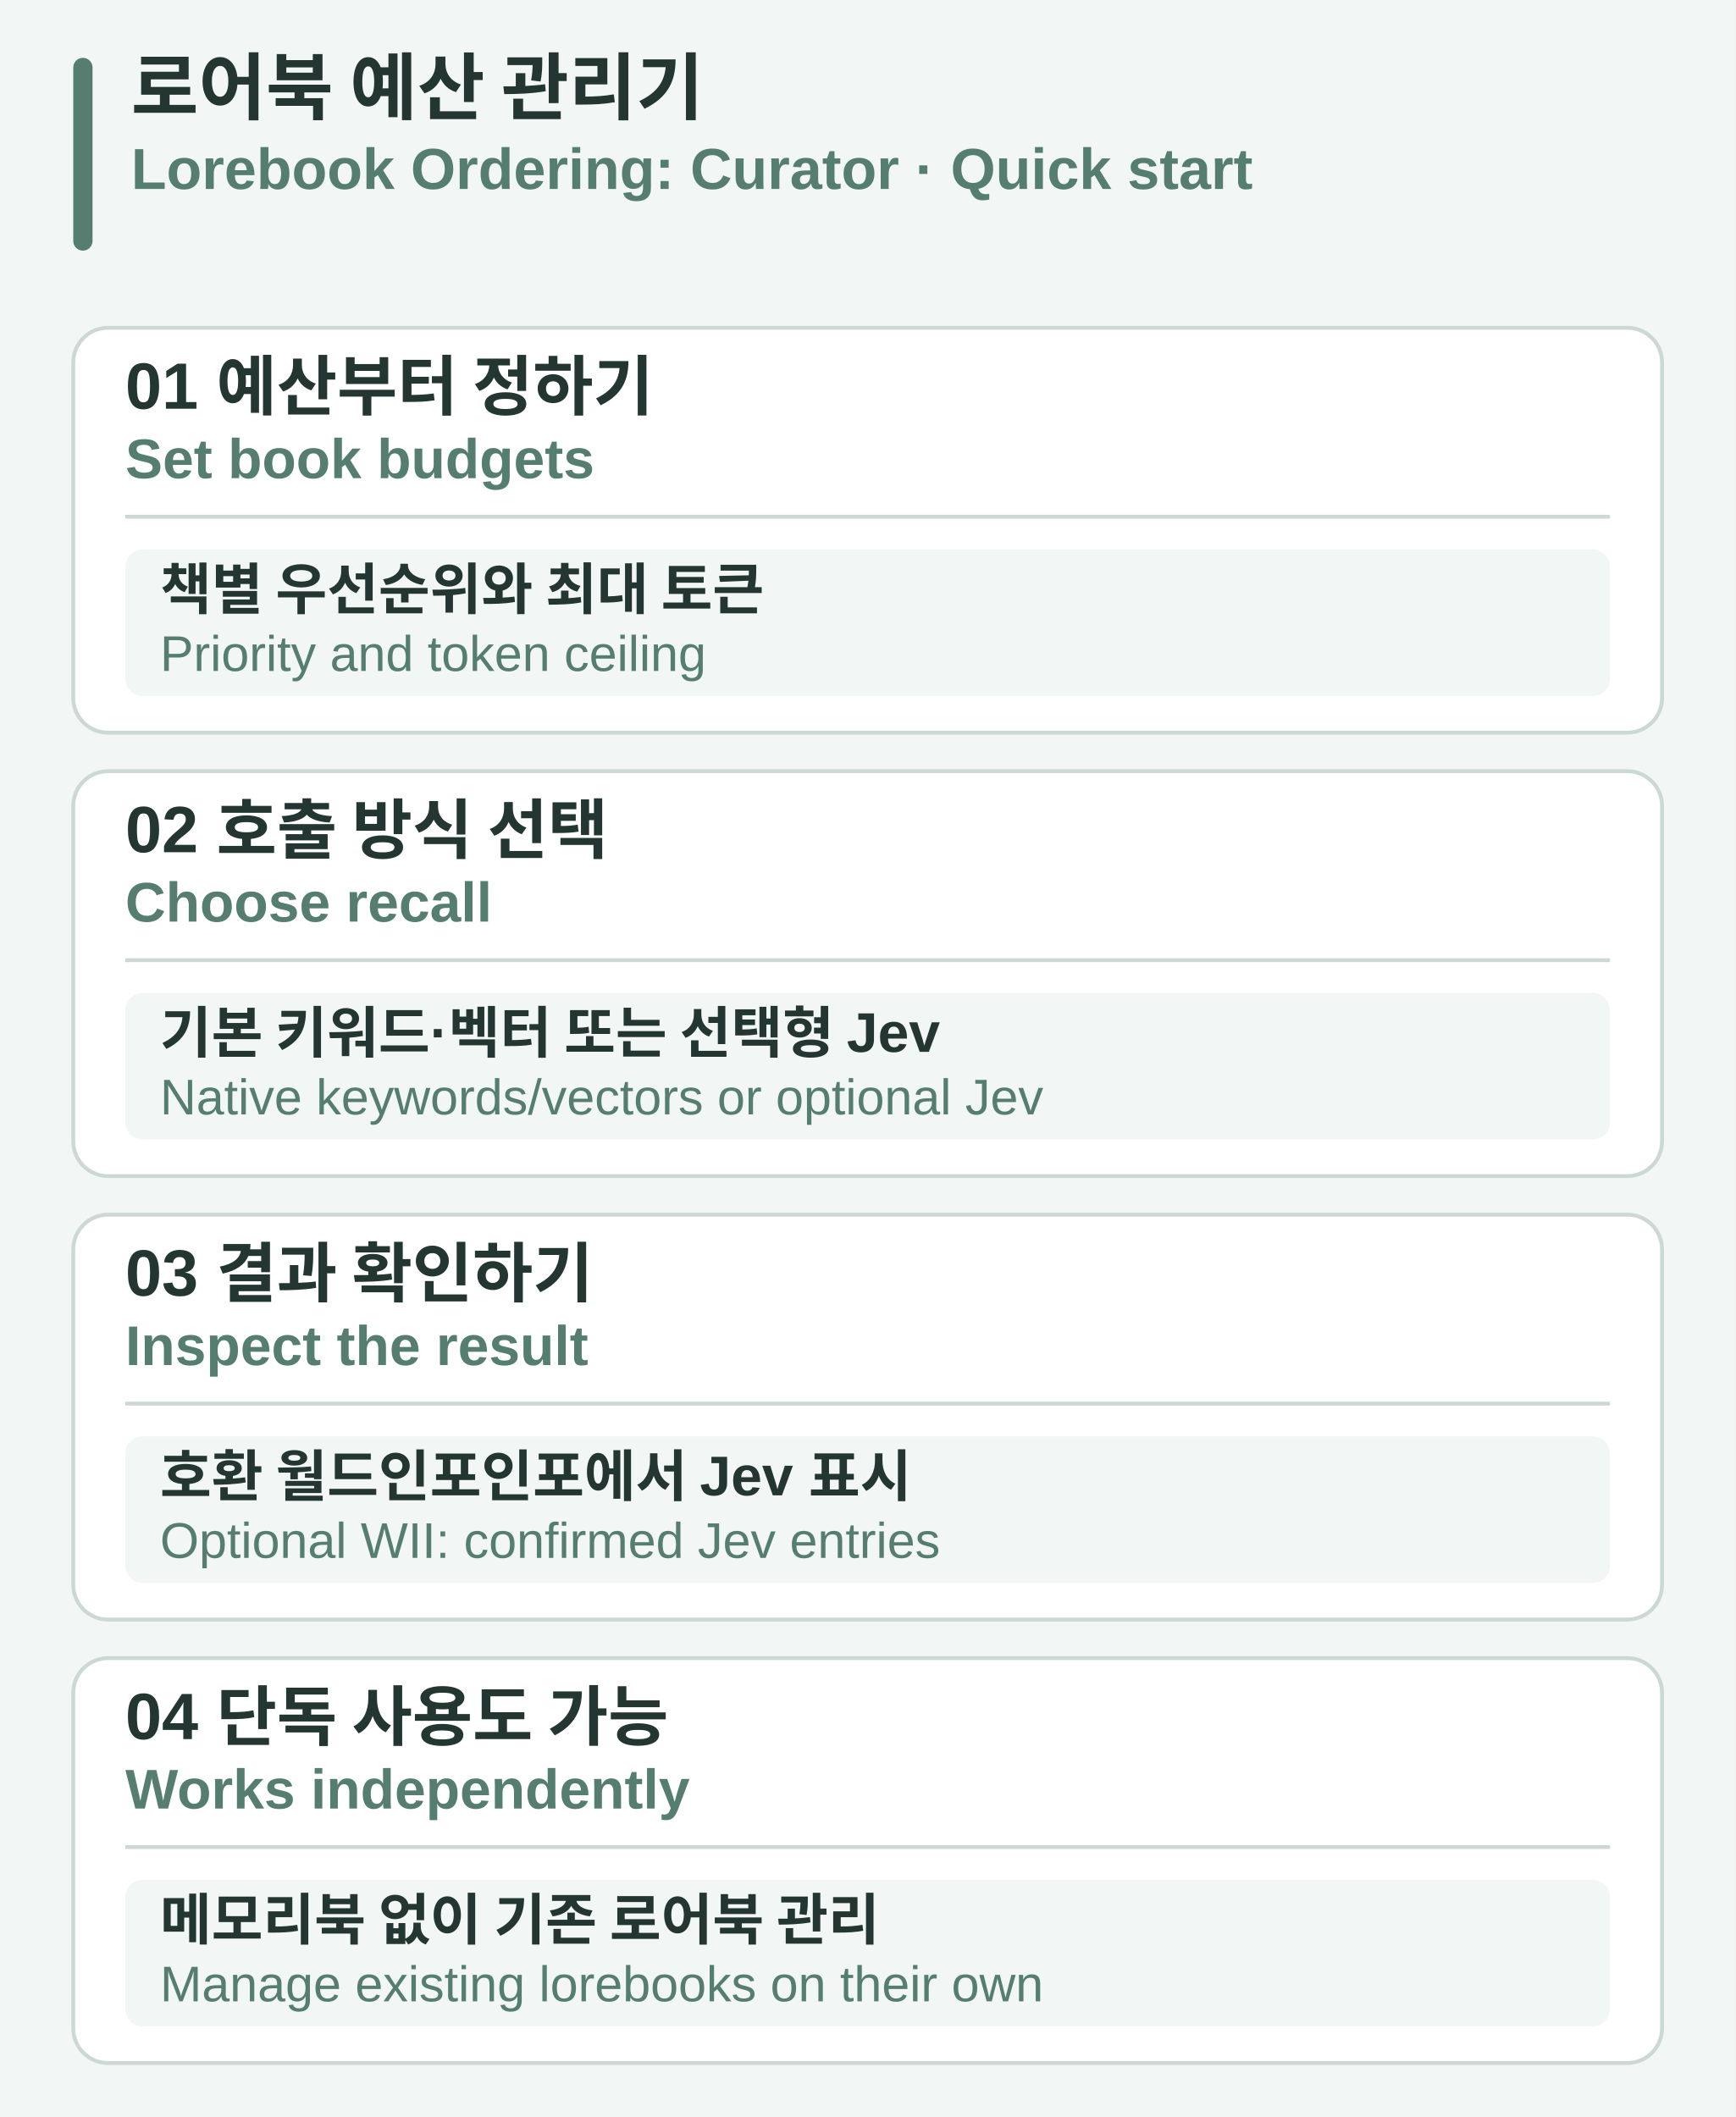
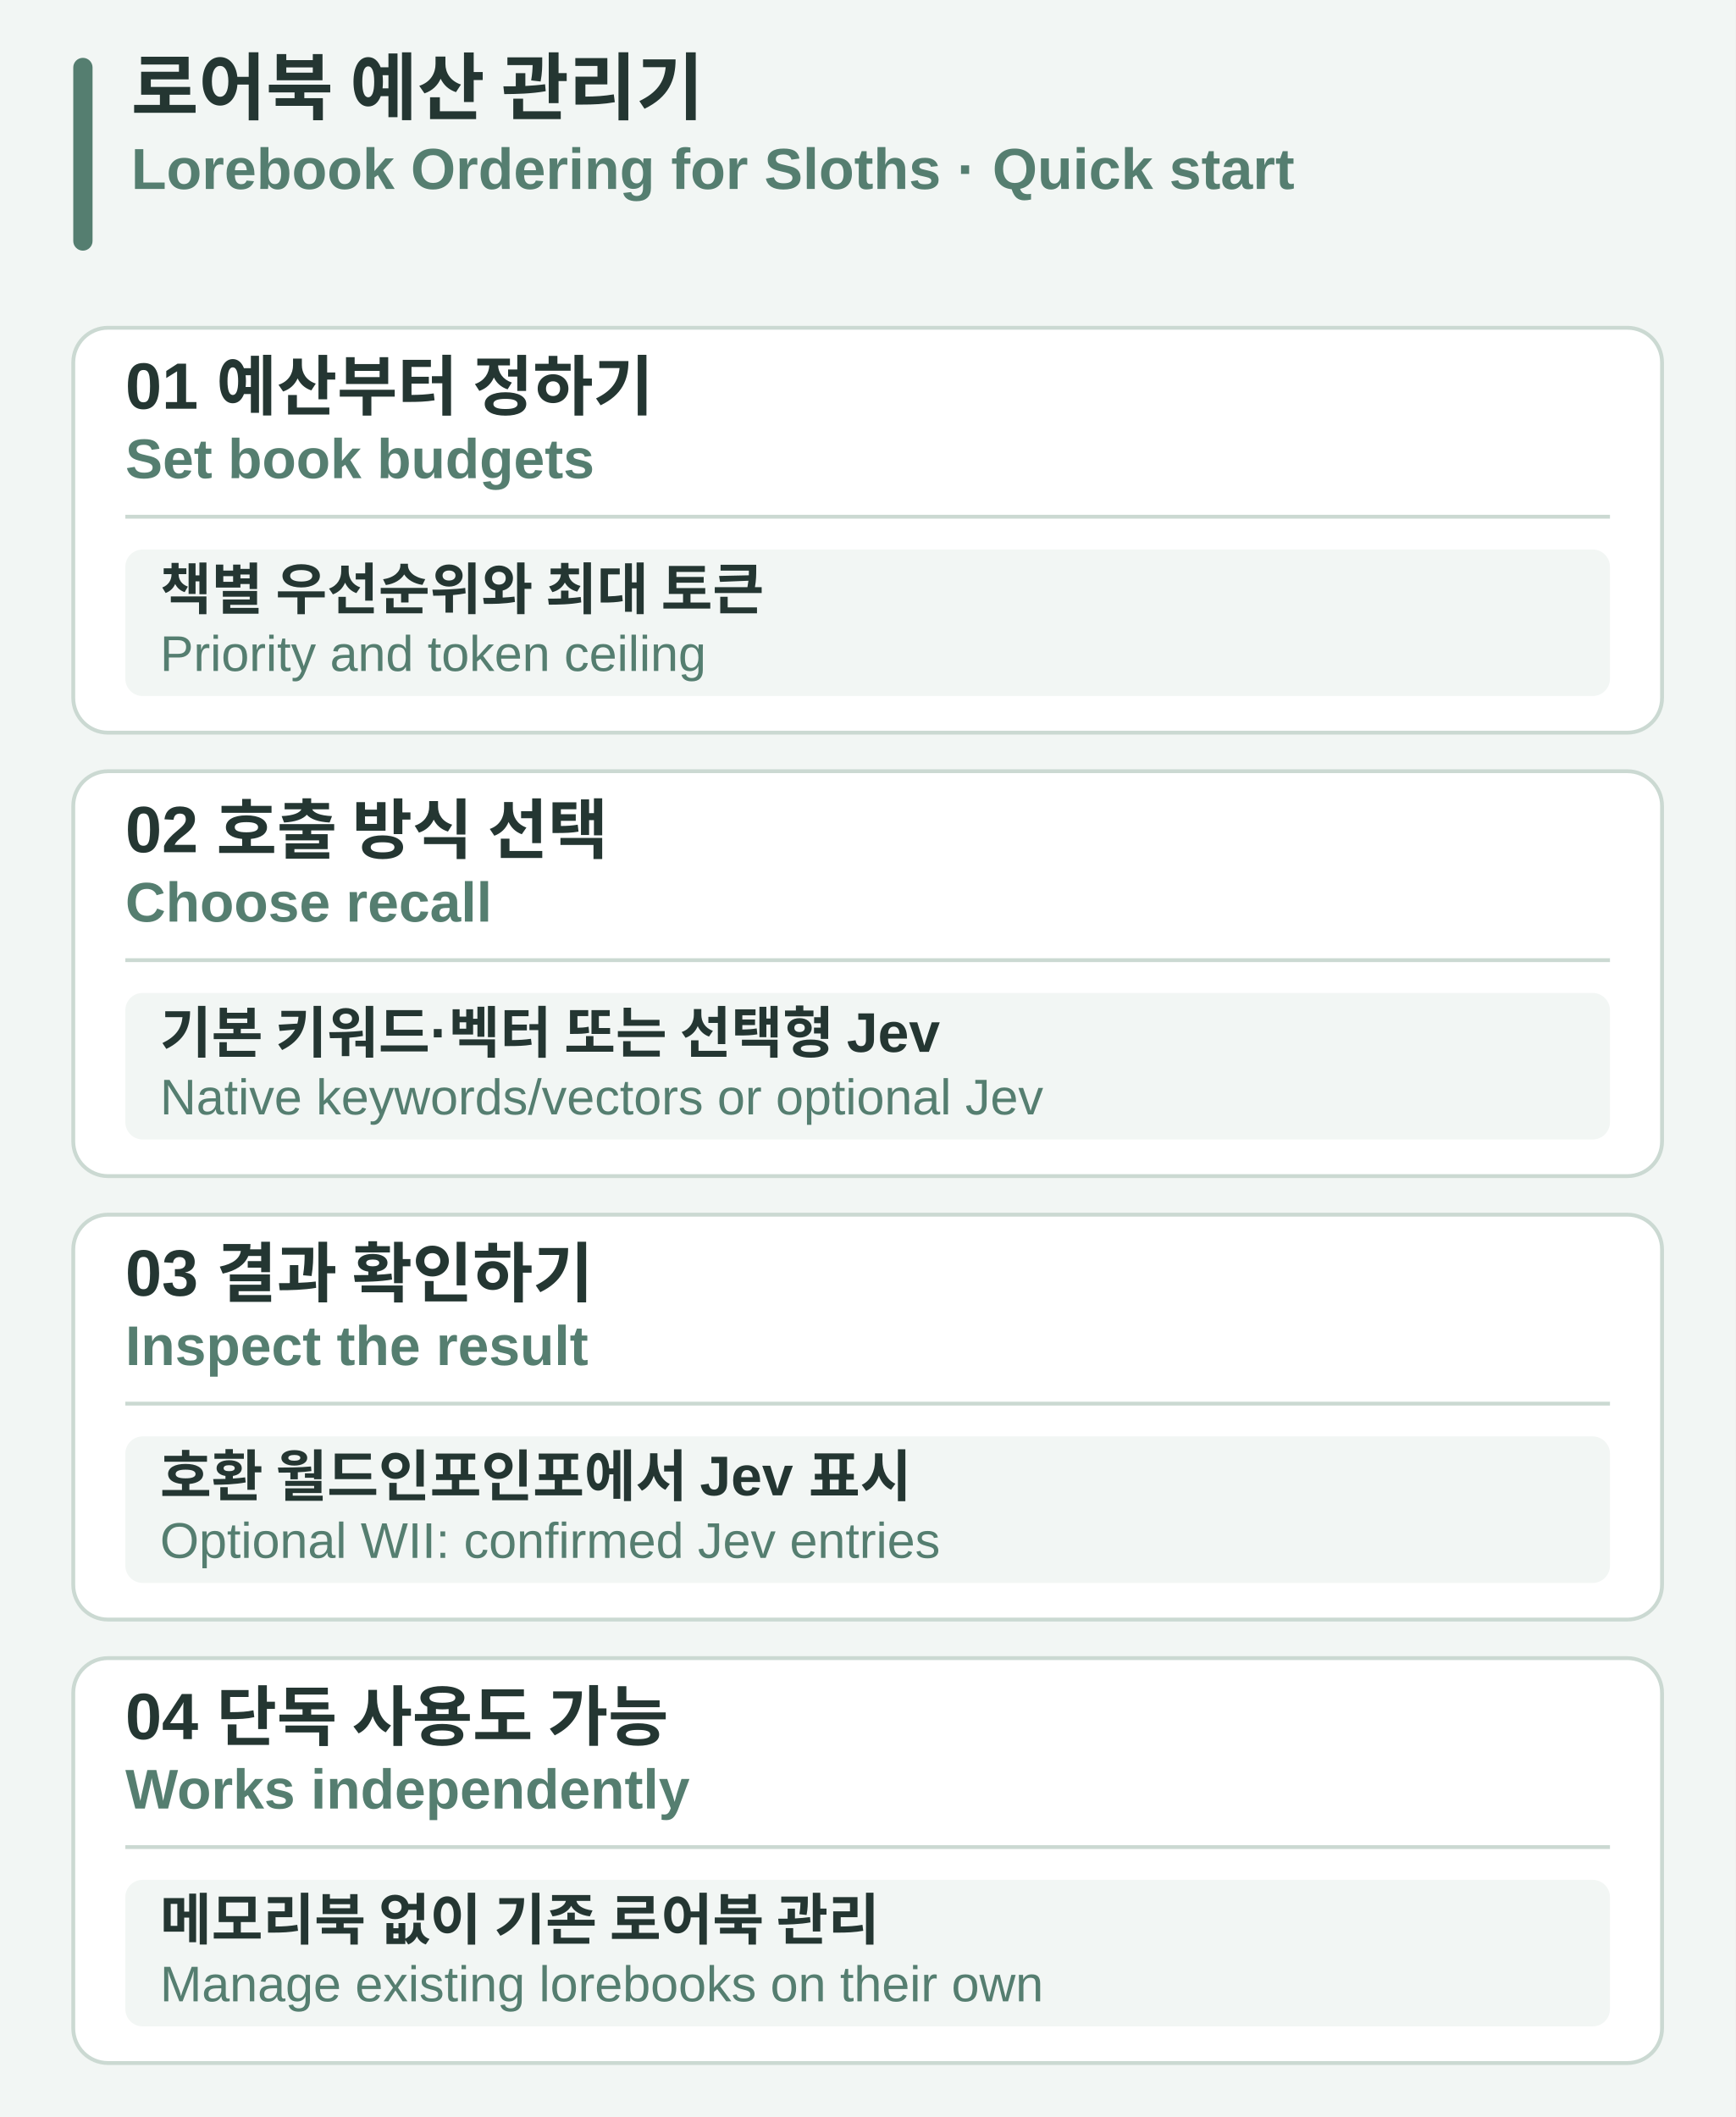
<svg xmlns="http://www.w3.org/2000/svg" width="900" height="1098" viewBox="0 0 900 1098" font-family="Arial,'Noto Sans KR','Apple SD Gothic Neo','Malgun Gothic',sans-serif" role="img" aria-label="STLO">
  <rect width="900" height="1098" fill="#f2f6f4" />
  <rect x="38" y="30" width="10" height="100" rx="5" fill="#557e70" stroke="none" stroke-width="2" />
  <text x="68" y="59" font-size="38" fill="#243632" font-weight="600">로어북 예산 관리기</text>
-   <text x="68" y="98" font-size="30" fill="#557e70" font-weight="600">Lorebook Ordering: Curator · Quick start</text>
+   <text x="68" y="98" font-size="30" fill="#557e70" font-weight="600">Lorebook Ordering for Sloths · Quick start</text>
  <rect x="38" y="170" width="824" height="210" rx="18" fill="#fff" stroke="#cbd9d2" stroke-width="2" />
  <text x="65" y="212" font-size="34" fill="#243632" font-weight="600">01  예산부터 정하기</text>
  <text x="65" y="248" font-size="29" fill="#557e70" font-weight="600">Set book budgets</text>
  <path d="M65 268H835" stroke="#cbd9d2" stroke-width="2" />
  <rect x="65" y="285" width="770" height="76" rx="9" fill="#f2f6f4" stroke="none" stroke-width="2" />
  <text x="83" y="316" font-size="29" fill="#243632" font-weight="600">책별 우선순위와 최대 토큰</text>
  <text x="83" y="348" font-size="26" fill="#557e70" font-weight="400">Priority and token ceiling</text>
  <rect x="38" y="400" width="824" height="210" rx="18" fill="#fff" stroke="#cbd9d2" stroke-width="2" />
  <text x="65" y="442" font-size="34" fill="#243632" font-weight="600">02  호출 방식 선택</text>
  <text x="65" y="478" font-size="29" fill="#557e70" font-weight="600">Choose recall</text>
  <path d="M65 498H835" stroke="#cbd9d2" stroke-width="2" />
  <rect x="65" y="515" width="770" height="76" rx="9" fill="#f2f6f4" stroke="none" stroke-width="2" />
  <text x="83" y="546" font-size="29" fill="#243632" font-weight="600">기본 키워드·벡터 또는 선택형 Jev</text>
  <text x="83" y="578" font-size="26" fill="#557e70" font-weight="400">Native keywords/vectors or optional Jev</text>
  <rect x="38" y="630" width="824" height="210" rx="18" fill="#fff" stroke="#cbd9d2" stroke-width="2" />
  <text x="65" y="672" font-size="34" fill="#243632" font-weight="600">03  결과 확인하기</text>
  <text x="65" y="708" font-size="29" fill="#557e70" font-weight="600">Inspect the result</text>
  <path d="M65 728H835" stroke="#cbd9d2" stroke-width="2" />
  <rect x="65" y="745" width="770" height="76" rx="9" fill="#f2f6f4" stroke="none" stroke-width="2" />
  <text x="83" y="776" font-size="29" fill="#243632" font-weight="600">호환 월드인포인포에서 Jev 표시</text>
  <text x="83" y="808" font-size="26" fill="#557e70" font-weight="400">Optional WII: confirmed Jev entries</text>
  <rect x="38" y="860" width="824" height="210" rx="18" fill="#fff" stroke="#cbd9d2" stroke-width="2" />
  <text x="65" y="902" font-size="34" fill="#243632" font-weight="600">04  단독 사용도 가능</text>
  <text x="65" y="938" font-size="29" fill="#557e70" font-weight="600">Works independently</text>
  <path d="M65 958H835" stroke="#cbd9d2" stroke-width="2" />
  <rect x="65" y="975" width="770" height="76" rx="9" fill="#f2f6f4" stroke="none" stroke-width="2" />
  <text x="83" y="1006" font-size="29" fill="#243632" font-weight="600">메모리북 없이 기존 로어북 관리</text>
  <text x="83" y="1038" font-size="26" fill="#557e70" font-weight="400">Manage existing lorebooks on their own</text>
</svg>
